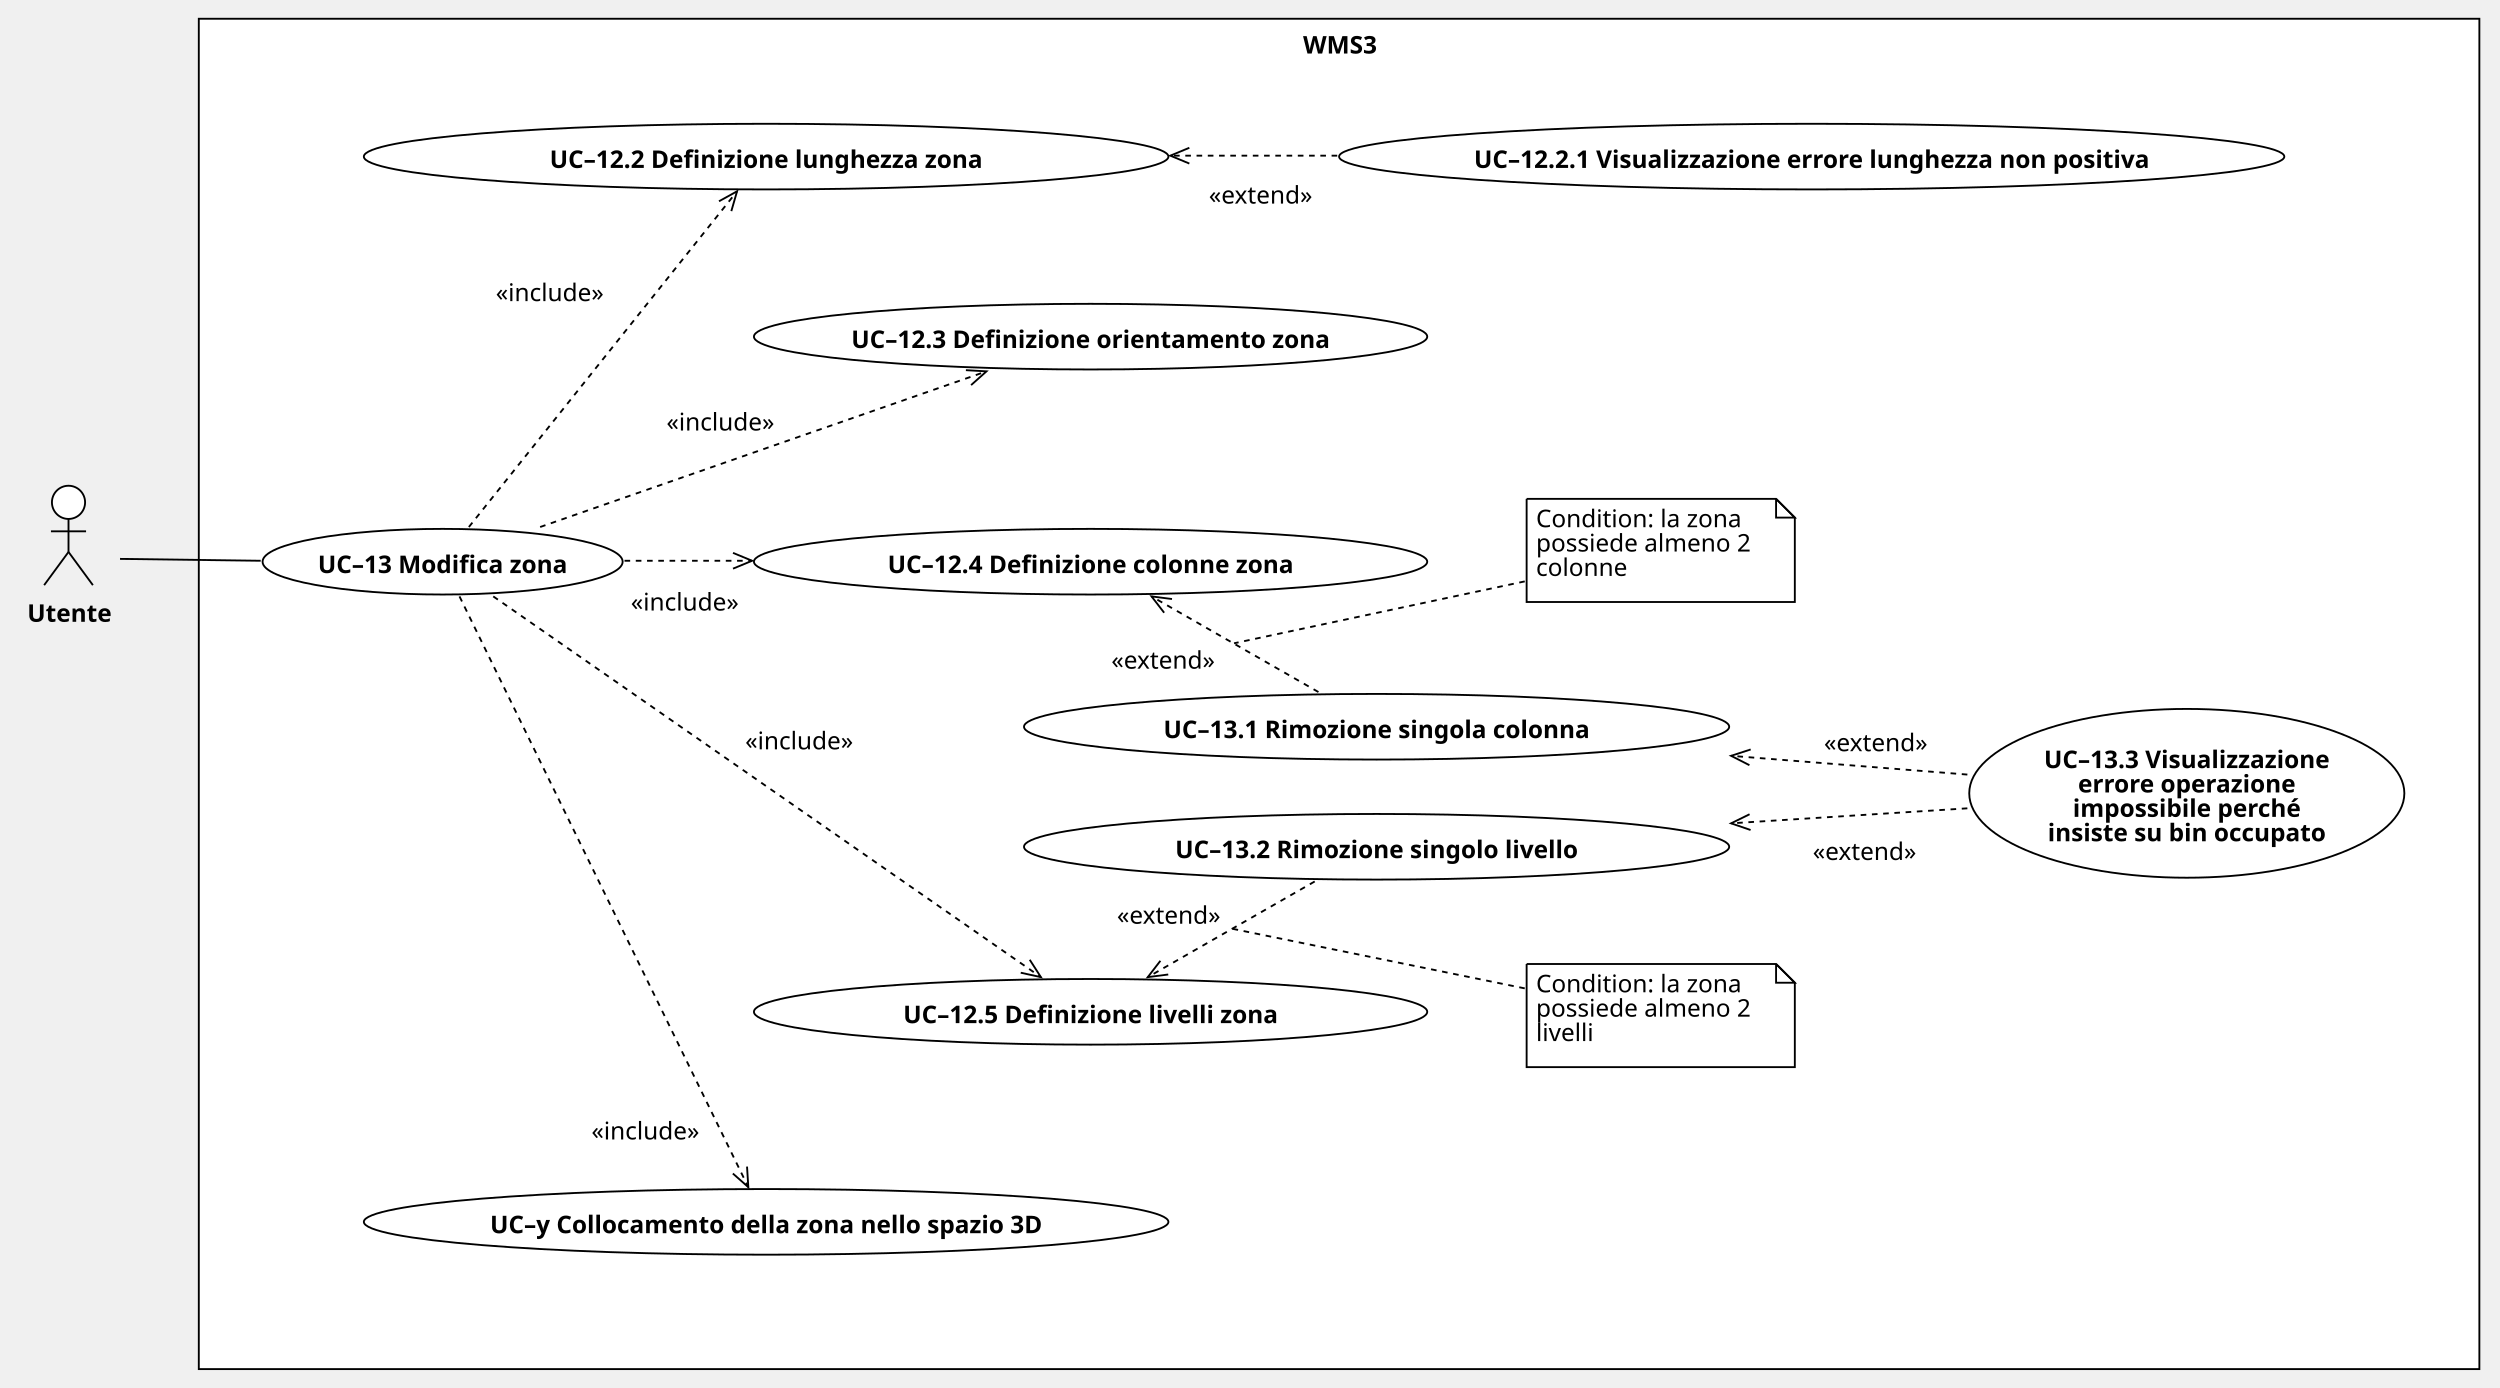
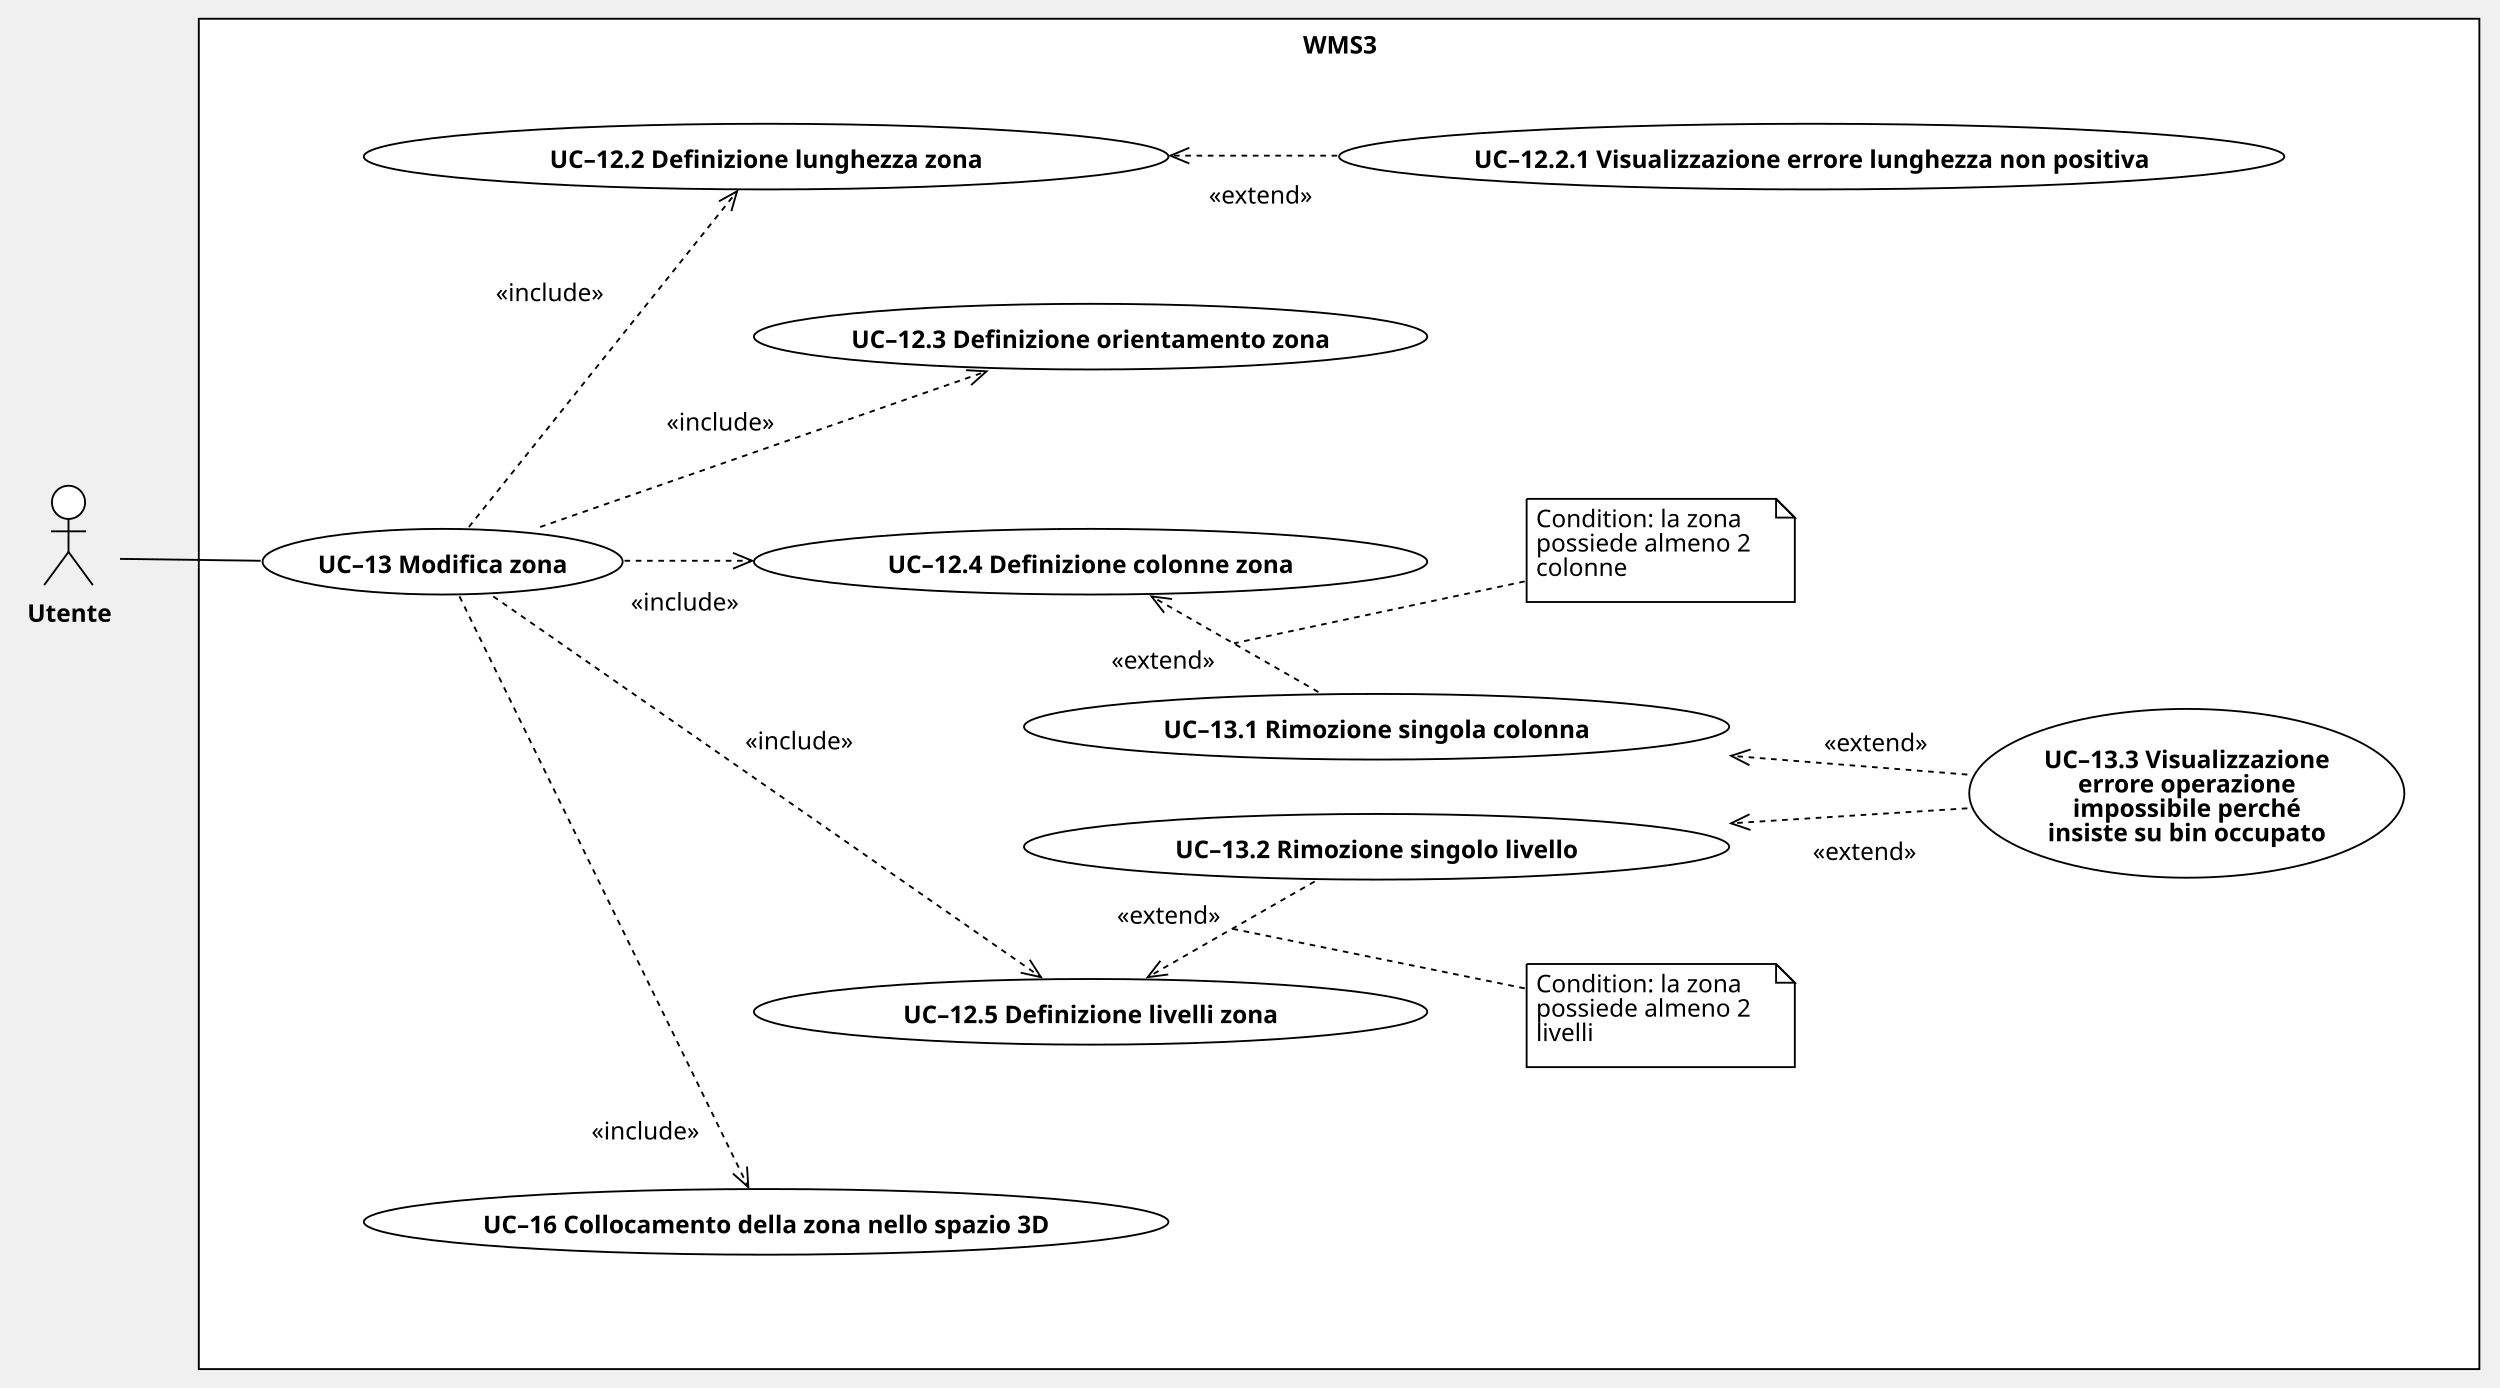
<svg xmlns="http://www.w3.org/2000/svg" version="1.1" width="1333" height="740">
  <defs />
  <g>
    <g>
      <rect fill="#ffffff" stroke="none" x="248" y="88" width="1216" height="720" transform="matrix(1 0 0 1 -142 -78)" />
    </g>
    <g>
      <path fill="none" stroke="#000000" paint-order="fill stroke markers" d=" M 106 10 L 1322 10 L 1322 730 L 106 730 L 106 10 Z Z" stroke-miterlimit="10" stroke-dasharray="" />
    </g>
    <g>
      <g>
        <path fill="none" stroke="none" />
        <text fill="#000000" stroke="none" font-family="currentFont" font-size="13px" font-style="normal" font-weight="bold" text-decoration="undefined" x="856.5" y="101.5" text-anchor="middle" dominant-baseline="central" transform="matrix(1 0 0 1 -142 -78)">WMS3</text>
      </g>
    </g>
    <g>
      <path fill="#FFFFFF" stroke="none" paint-order="stroke fill markers" d=" M 402 179.5 C 402 169.835 482.365 162 581.5 162 C 680.635 162 761 169.835 761 179.5 C 761 189.165 680.635 197 581.5 197 C 482.365 197 402 189.165 402 179.5 Z" />
    </g>
    <g>
      <path fill="none" stroke="#000000" paint-order="fill stroke markers" d=" M 402 179.5 C 402 169.835 482.365 162 581.5 162 C 680.635 162 761 169.835 761 179.5 C 761 189.165 680.635 197 581.5 197 C 482.365 197 402 189.165 402 179.5 Z" stroke-miterlimit="10" stroke-dasharray="" />
    </g>
    <g>
      <g>
        <path fill="none" stroke="none" />
        <text fill="#000000" stroke="none" font-family="currentFont" font-size="13px" font-style="normal" font-weight="bold" text-decoration="undefined" x="723.5" y="258.5" text-anchor="middle" dominant-baseline="central" transform="matrix(1 0 0 1 -142 -78)">UC–12.3 Definizione orientamento zona</text>
      </g>
    </g>
    <g>
      <path fill="none" stroke="#000000" paint-order="fill stroke markers" d=" M 245 318 L 399 633" stroke-miterlimit="10" stroke-dasharray="3" />
    </g>
    <g>
      <path fill="none" stroke="#000000" paint-order="fill stroke markers" d=" M 390.755 625.719 L 399 633 L 398.318 622.021" stroke-miterlimit="10" stroke-dasharray="" />
    </g>
    <g>
      <rect fill="#ffffff" stroke="none" x="457" y="674" width="58.26" height="13" transform="matrix(1 0 0 1 -142 -78)" />
    </g>
    <g>
      <g>
        <path fill="none" stroke="none" />
        <text fill="#000000" stroke="none" font-family="currentFont" font-size="13px" font-style="normal" font-weight="normal" text-decoration="undefined" x="486.13" y="680.5" text-anchor="middle" dominant-baseline="central" transform="matrix(1 0 0 1 -142 -78)">«include»</text>
      </g>
    </g>
    <g>
      <path fill="#FFFFFF" stroke="none" paint-order="stroke fill markers" d=" M 140 299.5 C 140 289.835 182.981 282 236 282 C 289.019 282 332 289.835 332 299.5 C 332 309.165 289.019 317 236 317 C 182.981 317 140 309.165 140 299.5 Z" />
    </g>
    <g>
      <path fill="none" stroke="#000000" paint-order="fill stroke markers" d=" M 140 299.5 C 140 289.835 182.981 282 236 282 C 289.019 282 332 289.835 332 299.5 C 332 309.165 289.019 317 236 317 C 182.981 317 140 309.165 140 299.5 Z" stroke-miterlimit="10" stroke-dasharray="" />
    </g>
    <g>
      <g>
        <path fill="none" stroke="none" />
        <text fill="#000000" stroke="none" font-family="currentFont" font-size="13px" font-style="normal" font-weight="bold" text-decoration="undefined" x="378" y="378.5" text-anchor="middle" dominant-baseline="central" transform="matrix(1 0 0 1 -142 -78)">UC–13 Modifica zona</text>
      </g>
    </g>
    <g>
      <path fill="#FFFFFF" stroke="none" paint-order="stroke fill markers" d=" M 546 451.5 C 546 441.835 630.17 434 734 434 C 837.83 434 922 441.835 922 451.5 C 922 461.165 837.83 469 734 469 C 630.17 469 546 461.165 546 451.5 Z" />
    </g>
    <g>
      <path fill="none" stroke="#000000" paint-order="fill stroke markers" d=" M 546 451.5 C 546 441.835 630.17 434 734 434 C 837.83 434 922 441.835 922 451.5 C 922 461.165 837.83 469 734 469 C 630.17 469 546 461.165 546 451.5 Z" stroke-miterlimit="10" stroke-dasharray="" />
    </g>
    <g>
      <g>
        <path fill="none" stroke="none" />
        <text fill="#000000" stroke="none" font-family="currentFont" font-size="13px" font-style="normal" font-weight="bold" text-decoration="undefined" x="876" y="530.5" text-anchor="middle" dominant-baseline="central" transform="matrix(1 0 0 1 -142 -78)">UC–13.2 Rimozione singolo livello</text>
      </g>
    </g>
    <g>
      <path fill="#FFFFFF" stroke="none" paint-order="stroke fill markers" d=" M 546 387.5 C 546 377.835 630.17 370 734 370 C 837.83 370 922 377.835 922 387.5 C 922 397.165 837.83 405 734 405 C 630.17 405 546 397.165 546 387.5 Z" />
    </g>
    <g>
      <path fill="none" stroke="#000000" paint-order="fill stroke markers" d=" M 546 387.5 C 546 377.835 630.17 370 734 370 C 837.83 370 922 377.835 922 387.5 C 922 397.165 837.83 405 734 405 C 630.17 405 546 397.165 546 387.5 Z" stroke-miterlimit="10" stroke-dasharray="" />
    </g>
    <g>
      <g>
        <path fill="none" stroke="none" />
        <text fill="#000000" stroke="none" font-family="currentFont" font-size="13px" font-style="normal" font-weight="bold" text-decoration="undefined" x="876" y="466.5" text-anchor="middle" dominant-baseline="central" transform="matrix(1 0 0 1 -142 -78)">UC–13.1 Rimozione singola colonna</text>
      </g>
    </g>
    <g>
      <path fill="#FFFFFF" stroke="none" paint-order="stroke fill markers" d=" M 1050 423 C 1050 398.147 1101.935 378 1166 378 C 1230.065 378 1282 398.147 1282 423 C 1282 447.853 1230.065 468 1166 468 C 1101.935 468 1050 447.853 1050 423 Z" />
    </g>
    <g>
      <path fill="none" stroke="#000000" paint-order="fill stroke markers" d=" M 1050 423 C 1050 398.147 1101.935 378 1166 378 C 1230.065 378 1282 398.147 1282 423 C 1282 447.853 1230.065 468 1166 468 C 1101.935 468 1050 447.853 1050 423 Z" stroke-miterlimit="10" stroke-dasharray="" />
    </g>
    <g>
      <g>
        <path fill="none" stroke="none" />
        <text fill="#000000" stroke="none" font-family="currentFont" font-size="13px" font-style="normal" font-weight="bold" text-decoration="undefined" x="1308" y="482.5" text-anchor="middle" dominant-baseline="central" transform="matrix(1 0 0 1 -142 -78)">UC–13.3 Visualizzazione</text>
        <text fill="#000000" stroke="none" font-family="currentFont" font-size="13px" font-style="normal" font-weight="bold" text-decoration="undefined" x="1308" y="495.5" text-anchor="middle" dominant-baseline="central" transform="matrix(1 0 0 1 -142 -78)">errore operazione</text>
        <text fill="#000000" stroke="none" font-family="currentFont" font-size="13px" font-style="normal" font-weight="bold" text-decoration="undefined" x="1308" y="508.5" text-anchor="middle" dominant-baseline="central" transform="matrix(1 0 0 1 -142 -78)">impossibile perché</text>
        <text fill="#000000" stroke="none" font-family="currentFont" font-size="13px" font-style="normal" font-weight="bold" text-decoration="undefined" x="1308" y="521.5" text-anchor="middle" dominant-baseline="central" transform="matrix(1 0 0 1 -142 -78)">insiste su bin occupato</text>
      </g>
    </g>
    <g>
      <path fill="none" stroke="#000000" paint-order="fill stroke markers" d=" M 1049 413 L 923 403" stroke-miterlimit="10" stroke-dasharray="3" />
    </g>
    <g>
      <path fill="none" stroke="#000000" paint-order="fill stroke markers" d=" M 933.464 399.608 L 923 403 L 932.798 408" stroke-miterlimit="10" stroke-dasharray="" />
    </g>
    <g>
      <rect fill="#FFFFFF" stroke="none" x="1114" y="467" width="56.34" height="13" transform="matrix(1 0 0 1 -142 -78)" />
    </g>
    <g>
      <g>
        <path fill="none" stroke="none" />
        <text fill="#000000" stroke="none" font-family="currentFont" font-size="13px" font-style="normal" font-weight="normal" text-decoration="undefined" x="1142.17" y="473.5" text-anchor="middle" dominant-baseline="central" transform="matrix(1 0 0 1 -142 -78)">«extend»</text>
      </g>
    </g>
    <g>
      <path fill="none" stroke="#000000" paint-order="fill stroke markers" d=" M 1049 431 L 923 439" stroke-miterlimit="10" stroke-dasharray="3" />
    </g>
    <g>
      <path fill="none" stroke="#000000" paint-order="fill stroke markers" d=" M 932.876 434.155 L 923 439 L 933.409 442.557" stroke-miterlimit="10" stroke-dasharray="" />
    </g>
    <g>
      <rect fill="#FFFFFF" stroke="none" x="1108" y="525" width="56.34" height="13" transform="matrix(1 0 0 1 -142 -78)" />
    </g>
    <g>
      <g>
        <path fill="none" stroke="none" />
        <text fill="#000000" stroke="none" font-family="currentFont" font-size="13px" font-style="normal" font-weight="normal" text-decoration="undefined" x="1136.17" y="531.5" text-anchor="middle" dominant-baseline="central" transform="matrix(1 0 0 1 -142 -78)">«extend»</text>
      </g>
    </g>
    <g>
      <path fill="#FFFFFF" stroke="none" paint-order="stroke fill markers" d=" M 194 83.5 C 194 73.835 290.035 66 408.5 66 C 526.965 66 623 73.835 623 83.5 C 623 93.165 526.965 101 408.5 101 C 290.035 101 194 93.165 194 83.5 Z" />
    </g>
    <g>
      <path fill="none" stroke="#000000" paint-order="fill stroke markers" d=" M 194 83.5 C 194 73.835 290.035 66 408.5 66 C 526.965 66 623 73.835 623 83.5 C 623 93.165 526.965 101 408.5 101 C 290.035 101 194 93.165 194 83.5 Z" stroke-miterlimit="10" stroke-dasharray="" />
    </g>
    <g>
      <g>
        <path fill="none" stroke="none" />
        <text fill="#000000" stroke="none" font-family="currentFont" font-size="13px" font-style="normal" font-weight="bold" text-decoration="undefined" x="550.5" y="162.5" text-anchor="middle" dominant-baseline="central" transform="matrix(1 0 0 1 -142 -78)">UC–12.2 Definizione lunghezza zona</text>
      </g>
    </g>
    <g>
      <path fill="#FFFFFF" stroke="none" paint-order="stroke fill markers" d=" M 714 83.5 C 714 73.835 826.824 66 966 66 C 1105.176 66 1218 73.835 1218 83.5 C 1218 93.165 1105.176 101 966 101 C 826.824 101 714 93.165 714 83.5 Z" />
    </g>
    <g>
      <path fill="none" stroke="#000000" paint-order="fill stroke markers" d=" M 714 83.5 C 714 73.835 826.824 66 966 66 C 1105.176 66 1218 73.835 1218 83.5 C 1218 93.165 1105.176 101 966 101 C 826.824 101 714 93.165 714 83.5 Z" stroke-miterlimit="10" stroke-dasharray="" />
    </g>
    <g>
      <g>
        <path fill="none" stroke="none" />
        <text fill="#000000" stroke="none" font-family="currentFont" font-size="13px" font-style="normal" font-weight="bold" text-decoration="undefined" x="1108" y="162.5" text-anchor="middle" dominant-baseline="central" transform="matrix(1 0 0 1 -142 -78)">UC–12.2.1 Visualizzazione errore lunghezza non positiva</text>
      </g>
    </g>
    <g>
      <path fill="none" stroke="#000000" paint-order="fill stroke markers" d=" M 713 83 L 624 83" stroke-miterlimit="10" stroke-dasharray="3" />
    </g>
    <g>
      <path fill="none" stroke="#000000" paint-order="fill stroke markers" d=" M 634.163 78.79 L 624 83 L 634.163 87.21" stroke-miterlimit="10" stroke-dasharray="" />
    </g>
    <g>
      <rect fill="#FFFFFF" stroke="none" x="786" y="175" width="56.34" height="13" transform="matrix(1 0 0 1 -142 -78)" />
    </g>
    <g>
      <g>
        <path fill="none" stroke="none" />
        <text fill="#000000" stroke="none" font-family="currentFont" font-size="13px" font-style="normal" font-weight="normal" text-decoration="undefined" x="814.17" y="181.5" text-anchor="middle" dominant-baseline="central" transform="matrix(1 0 0 1 -142 -78)">«extend»</text>
      </g>
    </g>
    <g>
      <path fill="#ffffff" stroke="none" paint-order="stroke fill markers" d=" M 27.689 267.85 C 27.689 262.962 31.647 259 36.529 259 C 41.411 259 45.369 262.962 45.369 267.85 C 45.369 272.738 41.411 276.7 36.529 276.7 C 31.647 276.7 27.689 272.738 27.689 267.85 Z" />
    </g>
    <g>
      <path fill="none" stroke="#000000" paint-order="fill stroke markers" d=" M 27.689 267.85 C 27.689 262.962 31.647 259 36.529 259 C 41.411 259 45.369 262.962 45.369 267.85 C 45.369 272.738 41.411 276.7 36.529 276.7 C 31.647 276.7 27.689 272.738 27.689 267.85 Z" stroke-miterlimit="10" stroke-dasharray="" />
    </g>
    <g>
      <path fill="none" stroke="#000000" paint-order="fill stroke markers" d=" M 36.529 276.7 L 36.529 294.3" stroke-miterlimit="10" stroke-dasharray="" />
    </g>
    <g>
      <path fill="none" stroke="#000000" paint-order="fill stroke markers" d=" M 27.169 283.3 L 45.889 283.3" stroke-miterlimit="10" stroke-dasharray="" />
    </g>
    <g>
      <path fill="none" stroke="#000000" paint-order="fill stroke markers" d=" M 36.529 294.3 L 23.529 312" stroke-miterlimit="10" stroke-dasharray="" />
    </g>
    <g>
      <path fill="none" stroke="#000000" paint-order="fill stroke markers" d=" M 36.529 294.3 L 49.529 312" stroke-miterlimit="10" stroke-dasharray="" />
    </g>
    <g>
      <g>
        <path fill="none" stroke="none" />
        <text fill="#000000" stroke="none" font-family="currentFont" font-size="13px" font-style="normal" font-weight="bold" text-decoration="undefined" x="179.029" y="404.5" text-anchor="middle" dominant-baseline="central" transform="matrix(1 0 0 1 -142 -78)">Utente</text>
      </g>
    </g>
    <g>
      <path fill="none" stroke="#000000" paint-order="fill stroke markers" d=" M 139 299 L 64 298" stroke-miterlimit="10" stroke-dasharray="" />
    </g>
    <g>
      <path fill="#ffffff" stroke="none" paint-order="stroke fill markers" d=" M 814 514 L 947 514 L 957 524 L 957 569 L 814 569 L 814 514" />
    </g>
    <g>
      <path fill="none" stroke="#000000" paint-order="fill stroke markers" d=" M 814 514 L 947 514 L 957 524 L 957 569 L 814 569 L 814 514 L 814 514" stroke-miterlimit="10" stroke-dasharray="" />
    </g>
    <g>
      <path fill="none" stroke="#000000" paint-order="fill stroke markers" d=" M 947 514 L 947 524 L 957 524 L 947 514" stroke-miterlimit="10" stroke-dasharray="" />
    </g>
    <g>
      <g>
        <path fill="none" stroke="none" />
        <text fill="#000000" stroke="none" font-family="currentFont" font-size="13px" font-style="normal" font-weight="normal" text-decoration="undefined" x="961" y="597" text-anchor="start" dominant-baseline="text-before-edge" transform="matrix(1 0 0 1 -142 -78)">Condition: la zona</text>
        <text fill="#000000" stroke="none" font-family="currentFont" font-size="13px" font-style="normal" font-weight="normal" text-decoration="undefined" x="961" y="610" text-anchor="start" dominant-baseline="text-before-edge" transform="matrix(1 0 0 1 -142 -78)">possiede almeno 2</text>
        <text fill="#000000" stroke="none" font-family="currentFont" font-size="13px" font-style="normal" font-weight="normal" text-decoration="undefined" x="961" y="623" text-anchor="start" dominant-baseline="text-before-edge" transform="matrix(1 0 0 1 -142 -78)">livelli</text>
      </g>
    </g>
    <g>
      <g>
        <path fill="none" stroke="none" />
      </g>
    </g>
    <g>
      <path fill="#FFFFFF" stroke="none" paint-order="stroke fill markers" d=" M 194 651.5 C 194 641.835 290.035 634 408.5 634 C 526.965 634 623 641.835 623 651.5 C 623 661.165 526.965 669 408.5 669 C 290.035 669 194 661.165 194 651.5 Z" />
    </g>
    <g>
      <path fill="none" stroke="#000000" paint-order="fill stroke markers" d=" M 194 651.5 C 194 641.835 290.035 634 408.5 634 C 526.965 634 623 641.835 623 651.5 C 623 661.165 526.965 669 408.5 669 C 290.035 669 194 661.165 194 651.5 Z" stroke-miterlimit="10" stroke-dasharray="" />
    </g>
    <g>
      <g>
        <path fill="none" stroke="none" />
-         <text fill="#000000" stroke="none" font-family="currentFont" font-size="13px" font-style="normal" font-weight="bold" text-decoration="undefined" x="550.5" y="730.5" text-anchor="middle" dominant-baseline="central" transform="matrix(1 0 0 1 -142 -78)">UC–y Collocamento della zona nello spazio 3D</text>
+         <text fill="#000000" stroke="none" font-family="currentFont" font-size="13px" font-style="normal" font-weight="bold" text-decoration="undefined" x="550.5" y="730.5" text-anchor="middle" dominant-baseline="central" transform="matrix(1 0 0 1 -142 -78)">UC–16 Collocamento della zona nello spazio 3D</text>
      </g>
    </g>
    <g>
      <path fill="#ffffff" stroke="none" paint-order="stroke fill markers" d=" M 814 266 L 947 266 L 957 276 L 957 321 L 814 321 L 814 266" />
    </g>
    <g>
      <path fill="none" stroke="#000000" paint-order="fill stroke markers" d=" M 814 266 L 947 266 L 957 276 L 957 321 L 814 321 L 814 266 L 814 266" stroke-miterlimit="10" stroke-dasharray="" />
    </g>
    <g>
      <path fill="none" stroke="#000000" paint-order="fill stroke markers" d=" M 947 266 L 947 276 L 957 276 L 947 266" stroke-miterlimit="10" stroke-dasharray="" />
    </g>
    <g>
      <g>
        <path fill="none" stroke="none" />
        <text fill="#000000" stroke="none" font-family="currentFont" font-size="13px" font-style="normal" font-weight="normal" text-decoration="undefined" x="961" y="349" text-anchor="start" dominant-baseline="text-before-edge" transform="matrix(1 0 0 1 -142 -78)">Condition: la zona</text>
        <text fill="#000000" stroke="none" font-family="currentFont" font-size="13px" font-style="normal" font-weight="normal" text-decoration="undefined" x="961" y="362" text-anchor="start" dominant-baseline="text-before-edge" transform="matrix(1 0 0 1 -142 -78)">possiede almeno 2</text>
        <text fill="#000000" stroke="none" font-family="currentFont" font-size="13px" font-style="normal" font-weight="normal" text-decoration="undefined" x="961" y="375" text-anchor="start" dominant-baseline="text-before-edge" transform="matrix(1 0 0 1 -142 -78)">colonne</text>
      </g>
    </g>
    <g>
      <path fill="none" stroke="#000000" paint-order="fill stroke markers" d=" M 250 281 L 393 102" stroke-miterlimit="10" stroke-dasharray="3" />
    </g>
    <g>
      <path fill="none" stroke="#000000" paint-order="fill stroke markers" d=" M 389.946 112.567 L 393 102 L 383.368 107.313" stroke-miterlimit="10" stroke-dasharray="" />
    </g>
    <g>
      <rect fill="#ffffff" stroke="none" x="406" y="227" width="58.26" height="13" transform="matrix(1 0 0 1 -142 -78)" />
    </g>
    <g>
      <g>
        <path fill="none" stroke="none" />
        <text fill="#000000" stroke="none" font-family="currentFont" font-size="13px" font-style="normal" font-weight="normal" text-decoration="undefined" x="435.13" y="233.5" text-anchor="middle" dominant-baseline="central" transform="matrix(1 0 0 1 -142 -78)">«include»</text>
      </g>
    </g>
    <g>
      <path fill="none" stroke="#000000" paint-order="fill stroke markers" d=" M 288 281 L 526 198" stroke-miterlimit="10" stroke-dasharray="3" />
    </g>
    <g>
      <path fill="none" stroke="#000000" paint-order="fill stroke markers" d=" M 517.79 205.321 L 526 198 L 515.018 197.372" stroke-miterlimit="10" stroke-dasharray="" />
    </g>
    <g>
      <rect fill="#ffffff" stroke="none" x="497" y="296" width="58.26" height="13" transform="matrix(1 0 0 1 -142 -78)" />
    </g>
    <g>
      <g>
        <path fill="none" stroke="none" />
        <text fill="#000000" stroke="none" font-family="currentFont" font-size="13px" font-style="normal" font-weight="normal" text-decoration="undefined" x="526.13" y="302.5" text-anchor="middle" dominant-baseline="central" transform="matrix(1 0 0 1 -142 -78)">«include»</text>
      </g>
    </g>
    <g>
      <path fill="#FFFFFF" stroke="none" paint-order="stroke fill markers" d=" M 402 299.5 C 402 289.835 482.365 282 581.5 282 C 680.635 282 761 289.835 761 299.5 C 761 309.165 680.635 317 581.5 317 C 482.365 317 402 309.165 402 299.5 Z" />
    </g>
    <g>
      <path fill="none" stroke="#000000" paint-order="fill stroke markers" d=" M 402 299.5 C 402 289.835 482.365 282 581.5 282 C 680.635 282 761 289.835 761 299.5 C 761 309.165 680.635 317 581.5 317 C 482.365 317 402 309.165 402 299.5 Z" stroke-miterlimit="10" stroke-dasharray="" />
    </g>
    <g>
      <g>
        <path fill="none" stroke="none" />
        <text fill="#000000" stroke="none" font-family="currentFont" font-size="13px" font-style="normal" font-weight="bold" text-decoration="undefined" x="723.5" y="378.5" text-anchor="middle" dominant-baseline="central" transform="matrix(1 0 0 1 -142 -78)">UC–12.4 Definizione colonne zona</text>
      </g>
    </g>
    <g>
      <path fill="#ffffff" stroke="none" paint-order="stroke fill markers" d=" M 402 539.5 C 402 529.835 482.365 522 581.5 522 C 680.635 522 761 529.835 761 539.5 C 761 549.165 680.635 557 581.5 557 C 482.365 557 402 549.165 402 539.5 Z" />
    </g>
    <g>
      <path fill="none" stroke="#000000" paint-order="fill stroke markers" d=" M 402 539.5 C 402 529.835 482.365 522 581.5 522 C 680.635 522 761 529.835 761 539.5 C 761 549.165 680.635 557 581.5 557 C 482.365 557 402 549.165 402 539.5 Z" stroke-miterlimit="10" stroke-dasharray="" />
    </g>
    <g>
      <g>
        <path fill="none" stroke="none" />
        <text fill="#000000" stroke="none" font-family="currentFont" font-size="13px" font-style="normal" font-weight="bold" text-decoration="undefined" x="723.5" y="618.5" text-anchor="middle" dominant-baseline="central" transform="matrix(1 0 0 1 -142 -78)">UC–12.5 Definizione livelli zona</text>
      </g>
    </g>
    <g>
      <path fill="none" stroke="#000000" paint-order="fill stroke markers" d=" M 703 369 L 614 318" stroke-miterlimit="10" stroke-dasharray="3" />
    </g>
    <g>
      <path fill="none" stroke="#000000" paint-order="fill stroke markers" d=" M 624.91 319.4 L 614 318 L 620.725 326.705" stroke-miterlimit="10" stroke-dasharray="" />
    </g>
    <g>
      <rect fill="#ffffff" stroke="none" x="734" y="423" width="56.34" height="13" transform="matrix(1 0 0 1 -142 -78)" />
    </g>
    <g>
      <g>
        <path fill="none" stroke="none" />
        <text fill="#000000" stroke="none" font-family="currentFont" font-size="13px" font-style="normal" font-weight="normal" text-decoration="undefined" x="762.17" y="429.5" text-anchor="middle" dominant-baseline="central" transform="matrix(1 0 0 1 -142 -78)">«extend»</text>
      </g>
    </g>
    <g>
      <path fill="none" stroke="#000000" paint-order="fill stroke markers" d=" M 333 299 L 401 299" stroke-miterlimit="10" stroke-dasharray="3" />
    </g>
    <g>
      <path fill="none" stroke="#000000" paint-order="fill stroke markers" d=" M 390.837 303.21 L 401 299 L 390.837 294.79" stroke-miterlimit="10" stroke-dasharray="" />
    </g>
    <g>
      <rect fill="#ffffff" stroke="none" x="478" y="392" width="58.26" height="13" transform="matrix(1 0 0 1 -142 -78)" />
    </g>
    <g>
      <g>
        <path fill="none" stroke="none" />
        <text fill="#000000" stroke="none" font-family="currentFont" font-size="13px" font-style="normal" font-weight="normal" text-decoration="undefined" x="507.13" y="398.5" text-anchor="middle" dominant-baseline="central" transform="matrix(1 0 0 1 -142 -78)">«include»</text>
      </g>
    </g>
    <g>
      <path fill="none" stroke="#000000" paint-order="fill stroke markers" d=" M 263 318 L 555 521" stroke-miterlimit="10" stroke-dasharray="3" />
    </g>
    <g>
      <path fill="none" stroke="#000000" paint-order="fill stroke markers" d=" M 544.253 518.655 L 555 521 L 549.059 511.743" stroke-miterlimit="10" stroke-dasharray="" />
    </g>
    <g>
      <rect fill="#ffffff" stroke="none" x="539" y="466" width="58.26" height="13" transform="matrix(1 0 0 1 -142 -78)" />
    </g>
    <g>
      <g>
        <path fill="none" stroke="none" />
        <text fill="#000000" stroke="none" font-family="currentFont" font-size="13px" font-style="normal" font-weight="normal" text-decoration="undefined" x="568.13" y="472.5" text-anchor="middle" dominant-baseline="central" transform="matrix(1 0 0 1 -142 -78)">«include»</text>
      </g>
    </g>
    <g>
      <path fill="none" stroke="#000000" paint-order="fill stroke markers" d=" M 701 470 L 612 521" stroke-miterlimit="10" stroke-dasharray="3" />
    </g>
    <g>
      <path fill="none" stroke="#000000" paint-order="fill stroke markers" d=" M 618.725 512.295 L 612 521 L 622.91 519.6" stroke-miterlimit="10" stroke-dasharray="" />
    </g>
    <g>
      <rect fill="#ffffff" stroke="none" x="737" y="559" width="56.34" height="13" transform="matrix(1 0 0 1 -142 -78)" />
    </g>
    <g>
      <g>
        <path fill="none" stroke="none" />
        <text fill="#000000" stroke="none" font-family="currentFont" font-size="13px" font-style="normal" font-weight="normal" text-decoration="undefined" x="765.17" y="565.5" text-anchor="middle" dominant-baseline="central" transform="matrix(1 0 0 1 -142 -78)">«extend»</text>
      </g>
    </g>
    <g>
      <path fill="none" stroke="#000000" paint-order="fill stroke markers" d=" M 813 527 L 656 495" stroke-miterlimit="10" stroke-dasharray="3" />
    </g>
    <g>
      <path fill="none" stroke="#000000" paint-order="fill stroke markers" d=" M 813 310 L 658 343" stroke-miterlimit="10" stroke-dasharray="3" />
    </g>
  </g>
</svg>
